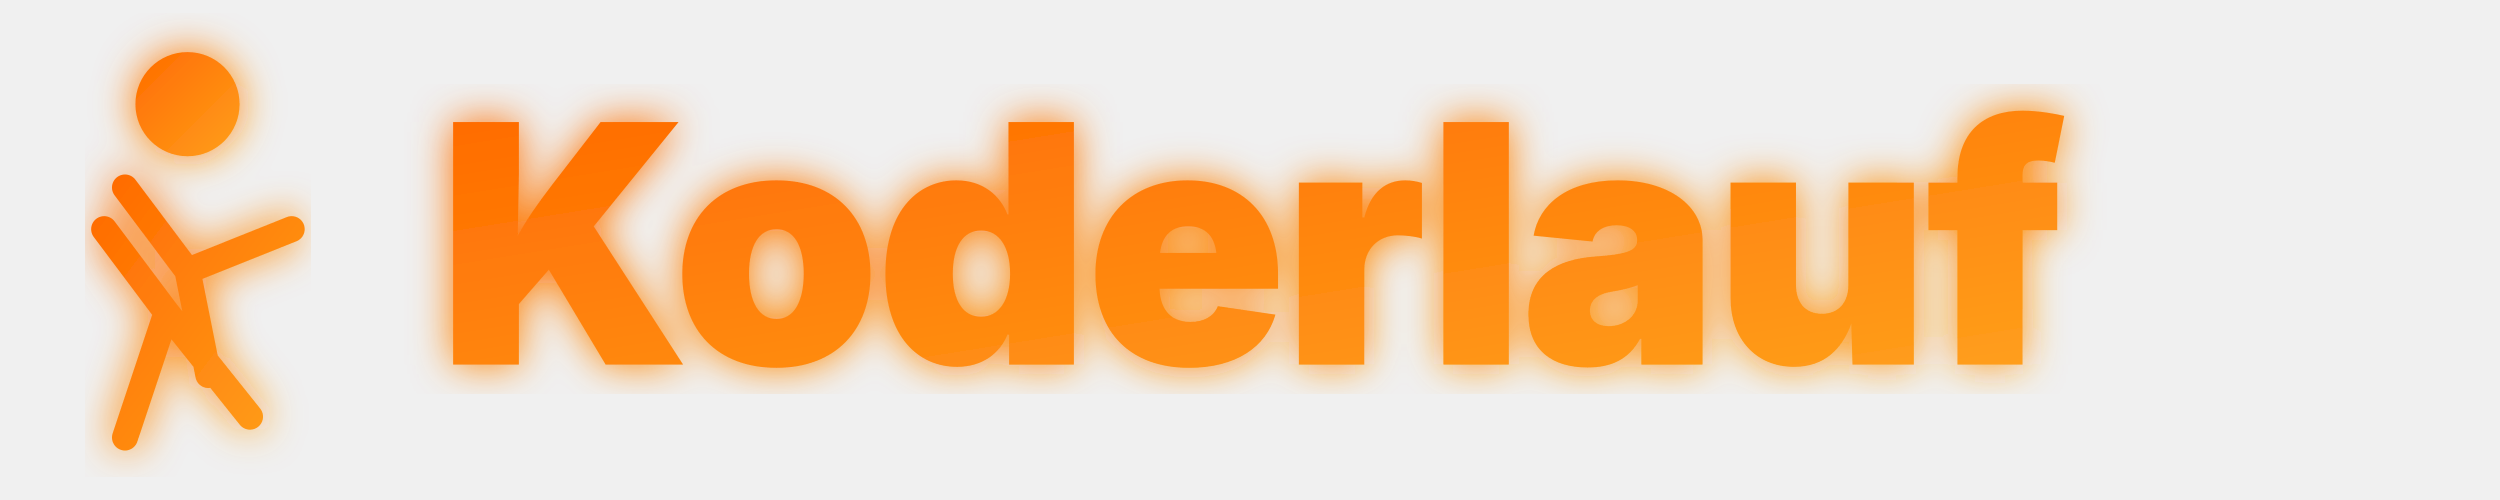
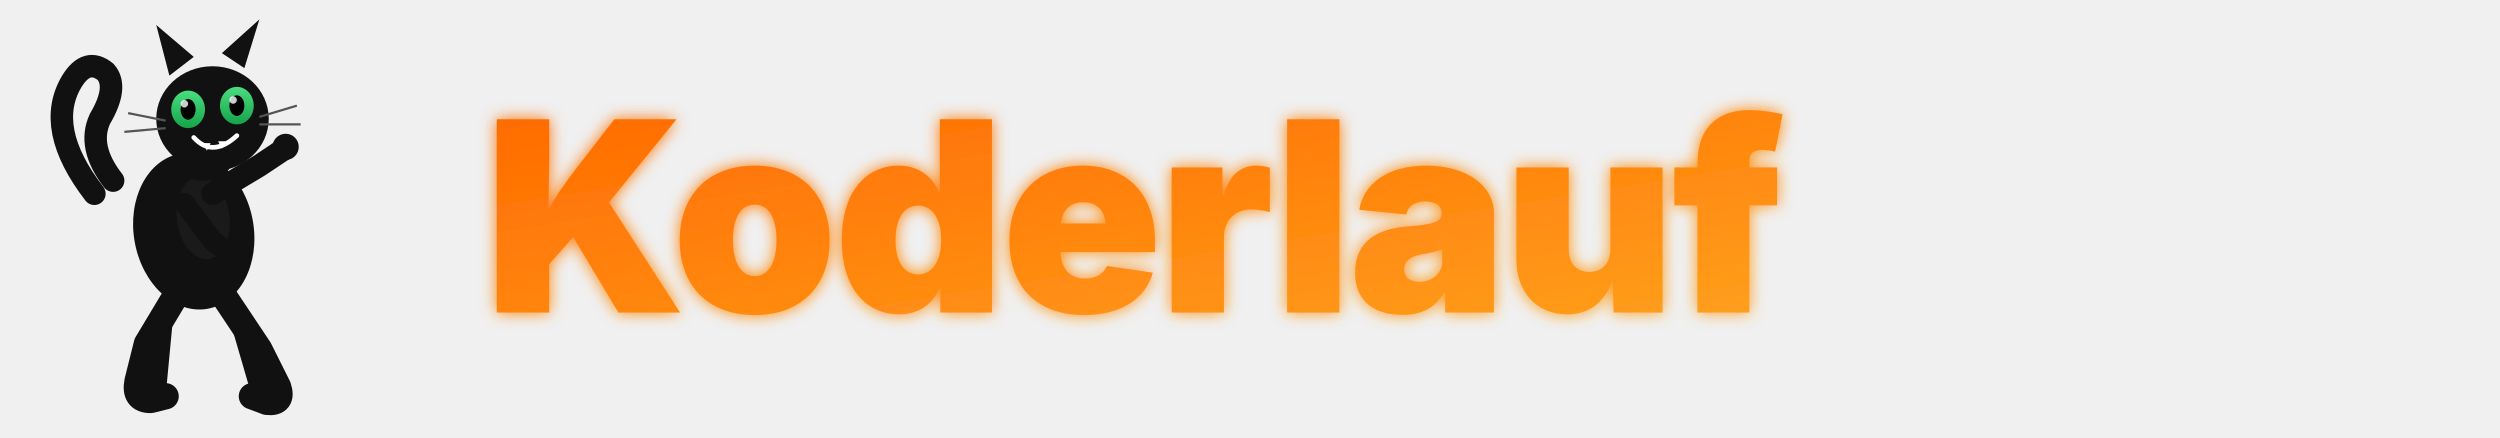
- <svg xmlns="http://www.w3.org/2000/svg" viewBox="0 0 240 48" fill="none">
+ <svg xmlns="http://www.w3.org/2000/svg" viewBox="0 0 320 56" fill="none">
  <defs>
-     <linearGradient id="og" x1="0" y1="0" x2="1" y2="1">
+     <linearGradient id="og2" x1="0" y1="0" x2="1" y2="1">
      <stop offset="0%" stop-color="#FF6B00" />
      <stop offset="100%" stop-color="#FF9F1C" />
    </linearGradient>
-     <filter id="glow">
-       <feGaussianBlur stdDeviation="2" result="blur" />
+     <linearGradient id="eg" x1="0" y1="0" x2="0" y2="1">
+       <stop offset="0%" stop-color="#4ADE80" />
+       <stop offset="100%" stop-color="#16A34A" />
+     </linearGradient>
+     <filter id="glow2">
+       <feGaussianBlur stdDeviation="1" result="blur" />
      <feMerge>
        <feMergeNode in="blur" />
        <feMergeNode in="SourceGraphic" />
      </feMerge>
    </filter>
  </defs>
-   <g transform="translate(2,4)" filter="url(#glow)">
-     <circle cx="16" cy="6" r="5" fill="url(#og)" />
-     <path d="M8 18 L14 26 L10 38 M14 26 L22 36 M10 14 L16 22 L26 18 M16 22 L18 32" stroke="url(#og)" stroke-width="2.5" stroke-linecap="round" stroke-linejoin="round" />
+   <g transform="translate(2,2) scale(0.24)">
+     <path d="M42 95 Q15 60 30 35 Q38 22 48 30 Q55 38 45 55 Q38 70 52 88" stroke="#111" stroke-width="12" stroke-linecap="round" fill="none" />
+     <ellipse cx="95" cy="115" rx="32" ry="42" fill="#111" transform="rotate(-10, 95, 115)" />
+     <ellipse cx="100" cy="108" rx="14" ry="22" fill="#1a1a1a" transform="rotate(-8, 100, 108)" />
+     <path d="M85 150 L70 175 L65 195 Q63 205 72 205 L80 203" stroke="#111" stroke-width="14" stroke-linecap="round" stroke-linejoin="round" fill="#111" />
+     <path d="M110 148 L130 178 L140 198 Q143 207 134 206 L126 203" stroke="#111" stroke-width="14" stroke-linecap="round" stroke-linejoin="round" fill="#111" />
+     <path d="M105 95 L130 80 L142 72" stroke="#111" stroke-width="12" stroke-linecap="round" fill="none" />
+     <circle cx="144" cy="70" r="7" fill="#111" />
+     <path d="M90 100 L105 120 L115 128" stroke="#111" stroke-width="11" stroke-linecap="round" fill="none" />
+     <ellipse cx="100" cy="78" rx="15" ry="10" fill="#111" />
+     <ellipse cx="105" cy="55" rx="30" ry="28" fill="#111" />
+     <path d="M82 32 L75 5 L95 22 Z" fill="#111" />
+     <path d="M122 28 L130 2 L110 20 Z" fill="#111" />
+     <ellipse cx="92" cy="50" rx="9" ry="10" fill="url(#eg)" />
+     <ellipse cx="92" cy="50" rx="4" ry="5.5" fill="#000" />
+     <circle cx="90" cy="47" r="2" fill="#fff" opacity="0.8" />
+     <ellipse cx="118" cy="48" rx="9" ry="10" fill="url(#eg)" />
+     <ellipse cx="118" cy="48" rx="4" ry="5.5" fill="#000" />
+     <circle cx="116" cy="45" r="2" fill="#fff" opacity="0.8" />
+     <path d="M95 65 Q105 76 118 64" stroke="#fff" stroke-width="2.5" stroke-linecap="round" fill="none" />
+     <path d="M100 68 L102 72 L104 68" fill="#fff" />
+     <path d="M108 67 L110 71 L112 67" fill="#fff" />
+     <line x1="80" y1="56" x2="60" y2="52" stroke="#555" stroke-width="1.2" />
+     <line x1="80" y1="60" x2="58" y2="62" stroke="#555" stroke-width="1.2" />
+     <line x1="130" y1="54" x2="150" y2="48" stroke="#555" stroke-width="1.2" />
+     <line x1="130" y1="58" x2="152" y2="58" stroke="#555" stroke-width="1.2" />
  </g>
-   <text x="42" y="35" font-family="Inter, system-ui, sans-serif" font-weight="900" font-size="32" letter-spacing="-0.5" fill="url(#og)" filter="url(#glow)">Koderlauf</text>
+   <text x="62" y="40" font-family="Inter, system-ui, sans-serif" font-weight="900" font-size="34" letter-spacing="-0.5" fill="url(#og2)" filter="url(#glow2)">Koderlauf</text>
</svg>
